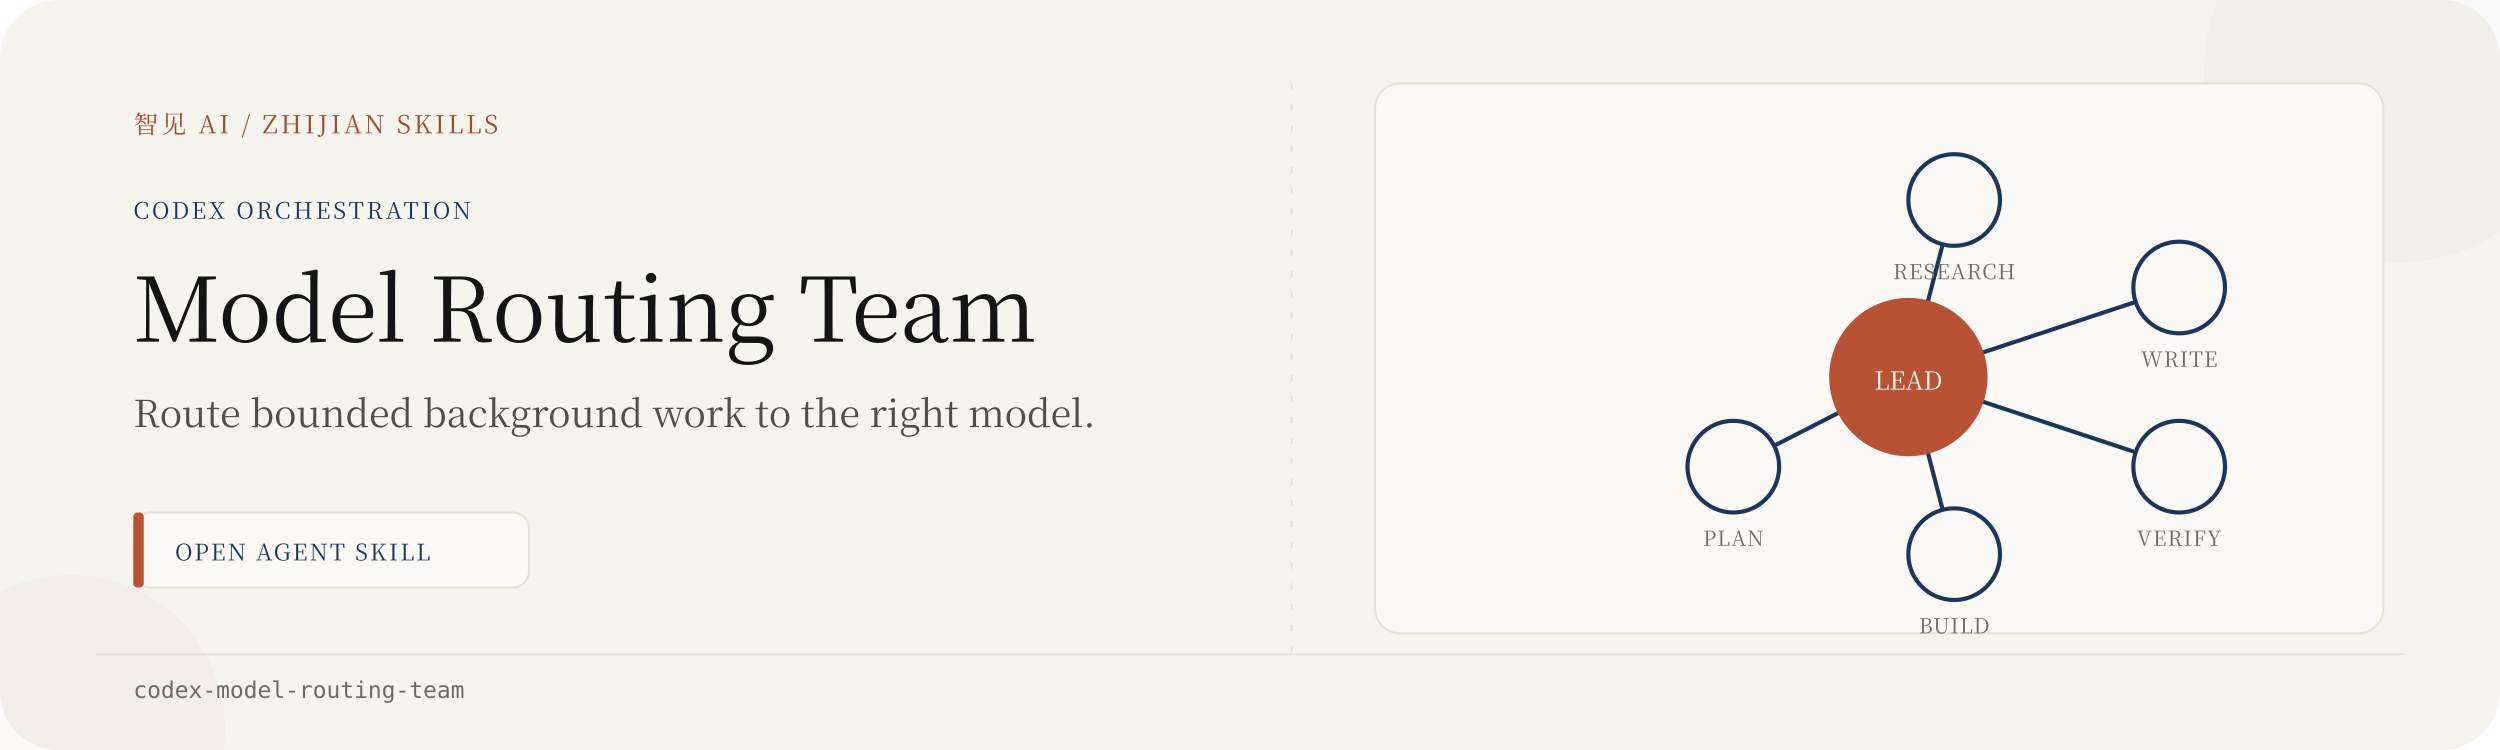
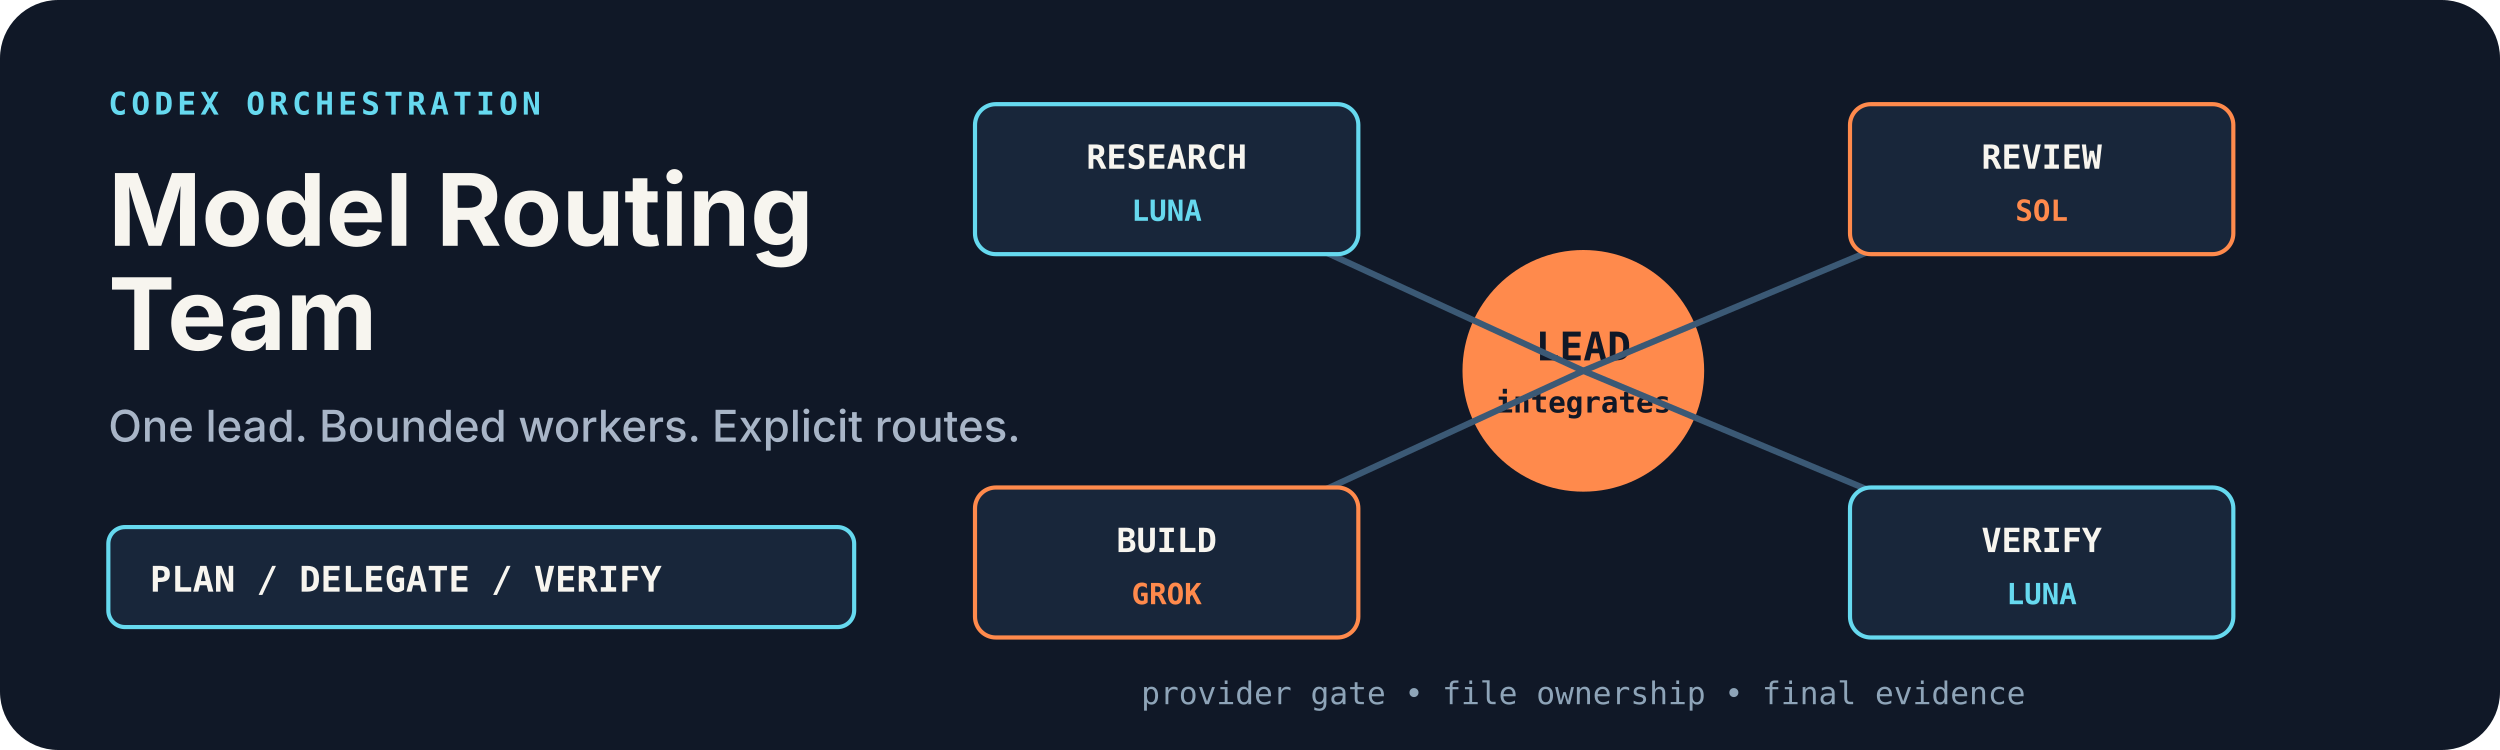
- <svg xmlns="http://www.w3.org/2000/svg" viewBox="0 0 1200 360" role="img" aria-labelledby="title desc">
-   <rect width="1200" height="360" rx="28" fill="#F5F4ED" />
-   <path d="M46 314 H1154" stroke="#E5E3D8" stroke-width="1" />
-   <path d="M620 40 V320" stroke="#E5E3D8" stroke-width="1" stroke-dasharray="3 7" />
-   <circle cx="1150" cy="34" r="92" fill="#1B365D" opacity="0.025" />
-   <circle cx="34" cy="350" r="74" fill="#B85235" opacity="0.035" />
-   <text x="64" y="64" fill="#A04A2E" font-family="'Source Han Serif SC VF','Source Han Serif SC','Noto Serif CJK SC','Songti SC',STSong,SimSun,Georgia,serif" font-size="12" font-weight="500" letter-spacing="1.4">智见 AI  /  ZHIJIAN SKILLS</text>
-   <text x="64" y="105" fill="#1B365D" font-family="'Source Han Serif SC VF','Source Han Serif SC','Noto Serif CJK SC','Songti SC',STSong,SimSun,Georgia,serif" font-size="11" font-weight="500" letter-spacing="1.3">CODEX ORCHESTRATION</text>
-   <text x="64" y="164" fill="#141413" font-family="'Source Han Serif SC VF','Source Han Serif SC','Noto Serif CJK SC','Songti SC',STSong,SimSun,Georgia,serif" font-size="43" font-weight="500">Model Routing Team</text>
-   <text x="64" y="205" fill="#504E49" font-family="'Source Han Serif SC VF','Source Han Serif SC','Noto Serif CJK SC','Songti SC',STSong,SimSun,Georgia,serif" font-size="18" font-weight="400">Route bounded background work to the right model.</text>
-   <rect x="64" y="246" width="190" height="36" rx="8" fill="#FAF9F5" stroke="#E5E3D8" stroke-width="1" />
-   <rect x="64" y="246" width="5" height="36" rx="2" fill="#B85235" stroke="none" stroke-width="1" />
-   <text x="84" y="269" fill="#1B365D" font-family="'Source Han Serif SC VF','Source Han Serif SC','Noto Serif CJK SC','Songti SC',STSong,SimSun,Georgia,serif" font-size="11" font-weight="500" letter-spacing="1">OPEN AGENT SKILL</text>
-   <text x="64" y="335" fill="#6B6A64" font-family="'SF Mono','JetBrains Mono',Menlo,Consolas,monospace" font-size="11" font-weight="400">codex-model-routing-team</text>
-   <rect x="660" y="40" width="484" height="264" rx="12" fill="#FAF9F5" stroke="#E5E3D8" stroke-width="1" />
-   <line x1="916" y1="181" x2="938" y2="96" stroke="#1B365D" stroke-width="2" stroke-linecap="round" />
-   <line x1="916" y1="181" x2="1046" y2="138" stroke="#1B365D" stroke-width="2" stroke-linecap="round" />
-   <line x1="916" y1="181" x2="1046" y2="224" stroke="#1B365D" stroke-width="2" stroke-linecap="round" />
-   <line x1="916" y1="181" x2="938" y2="266" stroke="#1B365D" stroke-width="2" stroke-linecap="round" />
-   <line x1="916" y1="181" x2="832" y2="224" stroke="#1B365D" stroke-width="2" stroke-linecap="round" />
-   <circle cx="916" cy="181" r="38" fill="#B85235" stroke="none" stroke-width="1" />
-   <text x="916" y="187" fill="#FAF9F5" font-family="'Source Han Serif SC VF','Source Han Serif SC','Noto Serif CJK SC','Songti SC',STSong,SimSun,Georgia,serif" font-size="12" font-weight="500" text-anchor="middle">LEAD</text>
-   <circle cx="938" cy="96" r="22" fill="#FAF9F5" stroke="#1B365D" stroke-width="2" />
-   <text x="938" y="134" fill="#6B6A64" font-family="'Source Han Serif SC VF','Source Han Serif SC','Noto Serif CJK SC','Songti SC',STSong,SimSun,Georgia,serif" font-size="10" font-weight="500" text-anchor="middle" letter-spacing=".5">RESEARCH</text>
-   <circle cx="1046" cy="138" r="22" fill="#FAF9F5" stroke="#1B365D" stroke-width="2" />
-   <text x="1046" y="176" fill="#6B6A64" font-family="'Source Han Serif SC VF','Source Han Serif SC','Noto Serif CJK SC','Songti SC',STSong,SimSun,Georgia,serif" font-size="10" font-weight="500" text-anchor="middle" letter-spacing=".5">WRITE</text>
-   <circle cx="1046" cy="224" r="22" fill="#FAF9F5" stroke="#1B365D" stroke-width="2" />
-   <text x="1046" y="262" fill="#6B6A64" font-family="'Source Han Serif SC VF','Source Han Serif SC','Noto Serif CJK SC','Songti SC',STSong,SimSun,Georgia,serif" font-size="10" font-weight="500" text-anchor="middle" letter-spacing=".5">VERIFY</text>
-   <circle cx="938" cy="266" r="22" fill="#FAF9F5" stroke="#1B365D" stroke-width="2" />
-   <text x="938" y="304" fill="#6B6A64" font-family="'Source Han Serif SC VF','Source Han Serif SC','Noto Serif CJK SC','Songti SC',STSong,SimSun,Georgia,serif" font-size="10" font-weight="500" text-anchor="middle" letter-spacing=".5">BUILD</text>
-   <circle cx="832" cy="224" r="22" fill="#FAF9F5" stroke="#1B365D" stroke-width="2" />
-   <text x="832" y="262" fill="#6B6A64" font-family="'Source Han Serif SC VF','Source Han Serif SC','Noto Serif CJK SC','Songti SC',STSong,SimSun,Georgia,serif" font-size="10" font-weight="500" text-anchor="middle" letter-spacing=".5">PLAN</text>
+ <svg xmlns="http://www.w3.org/2000/svg" viewBox="0 0 1200 360" role="img" aria-labelledby="title desc" data-composition="radial-routing-control">
+   <rect width="1200" height="360" rx="28" fill="#101827" />
+   <g data-composition="radial-routing-control">
+     <text x="52" y="55" fill="#66D9EF" font-family="ui-monospace,'SFMono-Regular',Menlo,monospace" font-size="15" font-weight="700" letter-spacing="2">CODEX ORCHESTRATION</text>
+     <text x="52" y="118" fill="#F7F5EF" font-family="-apple-system,BlinkMacSystemFont,'Segoe UI','PingFang SC',sans-serif" font-size="48" font-weight="720">Model Routing</text>
+     <text x="52" y="168" fill="#F7F5EF" font-family="-apple-system,BlinkMacSystemFont,'Segoe UI','PingFang SC',sans-serif" font-size="48" font-weight="720">Team</text>
+     <text x="52" y="212" fill="#A8B5C7" font-family="-apple-system,BlinkMacSystemFont,'Segoe UI','PingFang SC',sans-serif" font-size="21" font-weight="450">One lead. Bounded workers. Explicit routes.</text>
+     <rect x="52" y="253" width="358" height="48" rx="8" fill="#18263A" stroke="#66D9EF" stroke-width="2" />
+     <text x="72" y="284" fill="#F7F5EF" font-family="ui-monospace,'SFMono-Regular',Menlo,monospace" font-size="17" font-weight="700">PLAN  /  DELEGATE  /  VERIFY</text>
+     <circle cx="760" cy="178" r="58" fill="#FF8A4C" stroke="none" stroke-width="1" />
+     <text x="760" y="173" fill="#101827" font-family="ui-monospace,'SFMono-Regular',Menlo,monospace" font-size="19" font-weight="800" text-anchor="middle">LEAD</text>
+     <text x="760" y="198" fill="#101827" font-family="ui-monospace,'SFMono-Regular',Menlo,monospace" font-size="14" font-weight="650" text-anchor="middle">integrates</text>
+     <line x1="760" y1="178" x2="560" y2="86" stroke="#3B5975" stroke-width="3" />
+     <rect x="468" y="50" width="184" height="72" rx="10" fill="#18263A" stroke="#66D9EF" stroke-width="2" />
+     <text x="560" y="81" fill="#F7F5EF" font-family="ui-monospace,'SFMono-Regular',Menlo,monospace" font-size="16" font-weight="700" text-anchor="middle">RESEARCH</text>
+     <text x="560" y="106" fill="#66D9EF" font-family="ui-monospace,'SFMono-Regular',Menlo,monospace" font-size="14" font-weight="700" text-anchor="middle">LUNA</text>
+     <line x1="760" y1="178" x2="980" y2="86" stroke="#3B5975" stroke-width="3" />
+     <rect x="888" y="50" width="184" height="72" rx="10" fill="#18263A" stroke="#FF8A4C" stroke-width="2" />
+     <text x="980" y="81" fill="#F7F5EF" font-family="ui-monospace,'SFMono-Regular',Menlo,monospace" font-size="16" font-weight="700" text-anchor="middle">REVIEW</text>
+     <text x="980" y="106" fill="#FF8A4C" font-family="ui-monospace,'SFMono-Regular',Menlo,monospace" font-size="14" font-weight="700" text-anchor="middle">SOL</text>
+     <line x1="760" y1="178" x2="560" y2="270" stroke="#3B5975" stroke-width="3" />
+     <rect x="468" y="234" width="184" height="72" rx="10" fill="#18263A" stroke="#FF8A4C" stroke-width="2" />
+     <text x="560" y="265" fill="#F7F5EF" font-family="ui-monospace,'SFMono-Regular',Menlo,monospace" font-size="16" font-weight="700" text-anchor="middle">BUILD</text>
+     <text x="560" y="290" fill="#FF8A4C" font-family="ui-monospace,'SFMono-Regular',Menlo,monospace" font-size="14" font-weight="700" text-anchor="middle">GROK</text>
+     <line x1="760" y1="178" x2="980" y2="270" stroke="#3B5975" stroke-width="3" />
+     <rect x="888" y="234" width="184" height="72" rx="10" fill="#18263A" stroke="#66D9EF" stroke-width="2" />
+     <text x="980" y="265" fill="#F7F5EF" font-family="ui-monospace,'SFMono-Regular',Menlo,monospace" font-size="16" font-weight="700" text-anchor="middle">VERIFY</text>
+     <text x="980" y="290" fill="#66D9EF" font-family="ui-monospace,'SFMono-Regular',Menlo,monospace" font-size="14" font-weight="700" text-anchor="middle">LUNA</text>
+     <text x="760" y="338" fill="#8EA4B8" font-family="ui-monospace,'SFMono-Regular',Menlo,monospace" font-size="15" font-weight="500" text-anchor="middle">provider gate  •  file ownership  •  final evidence</text>
+   </g>
</svg>
